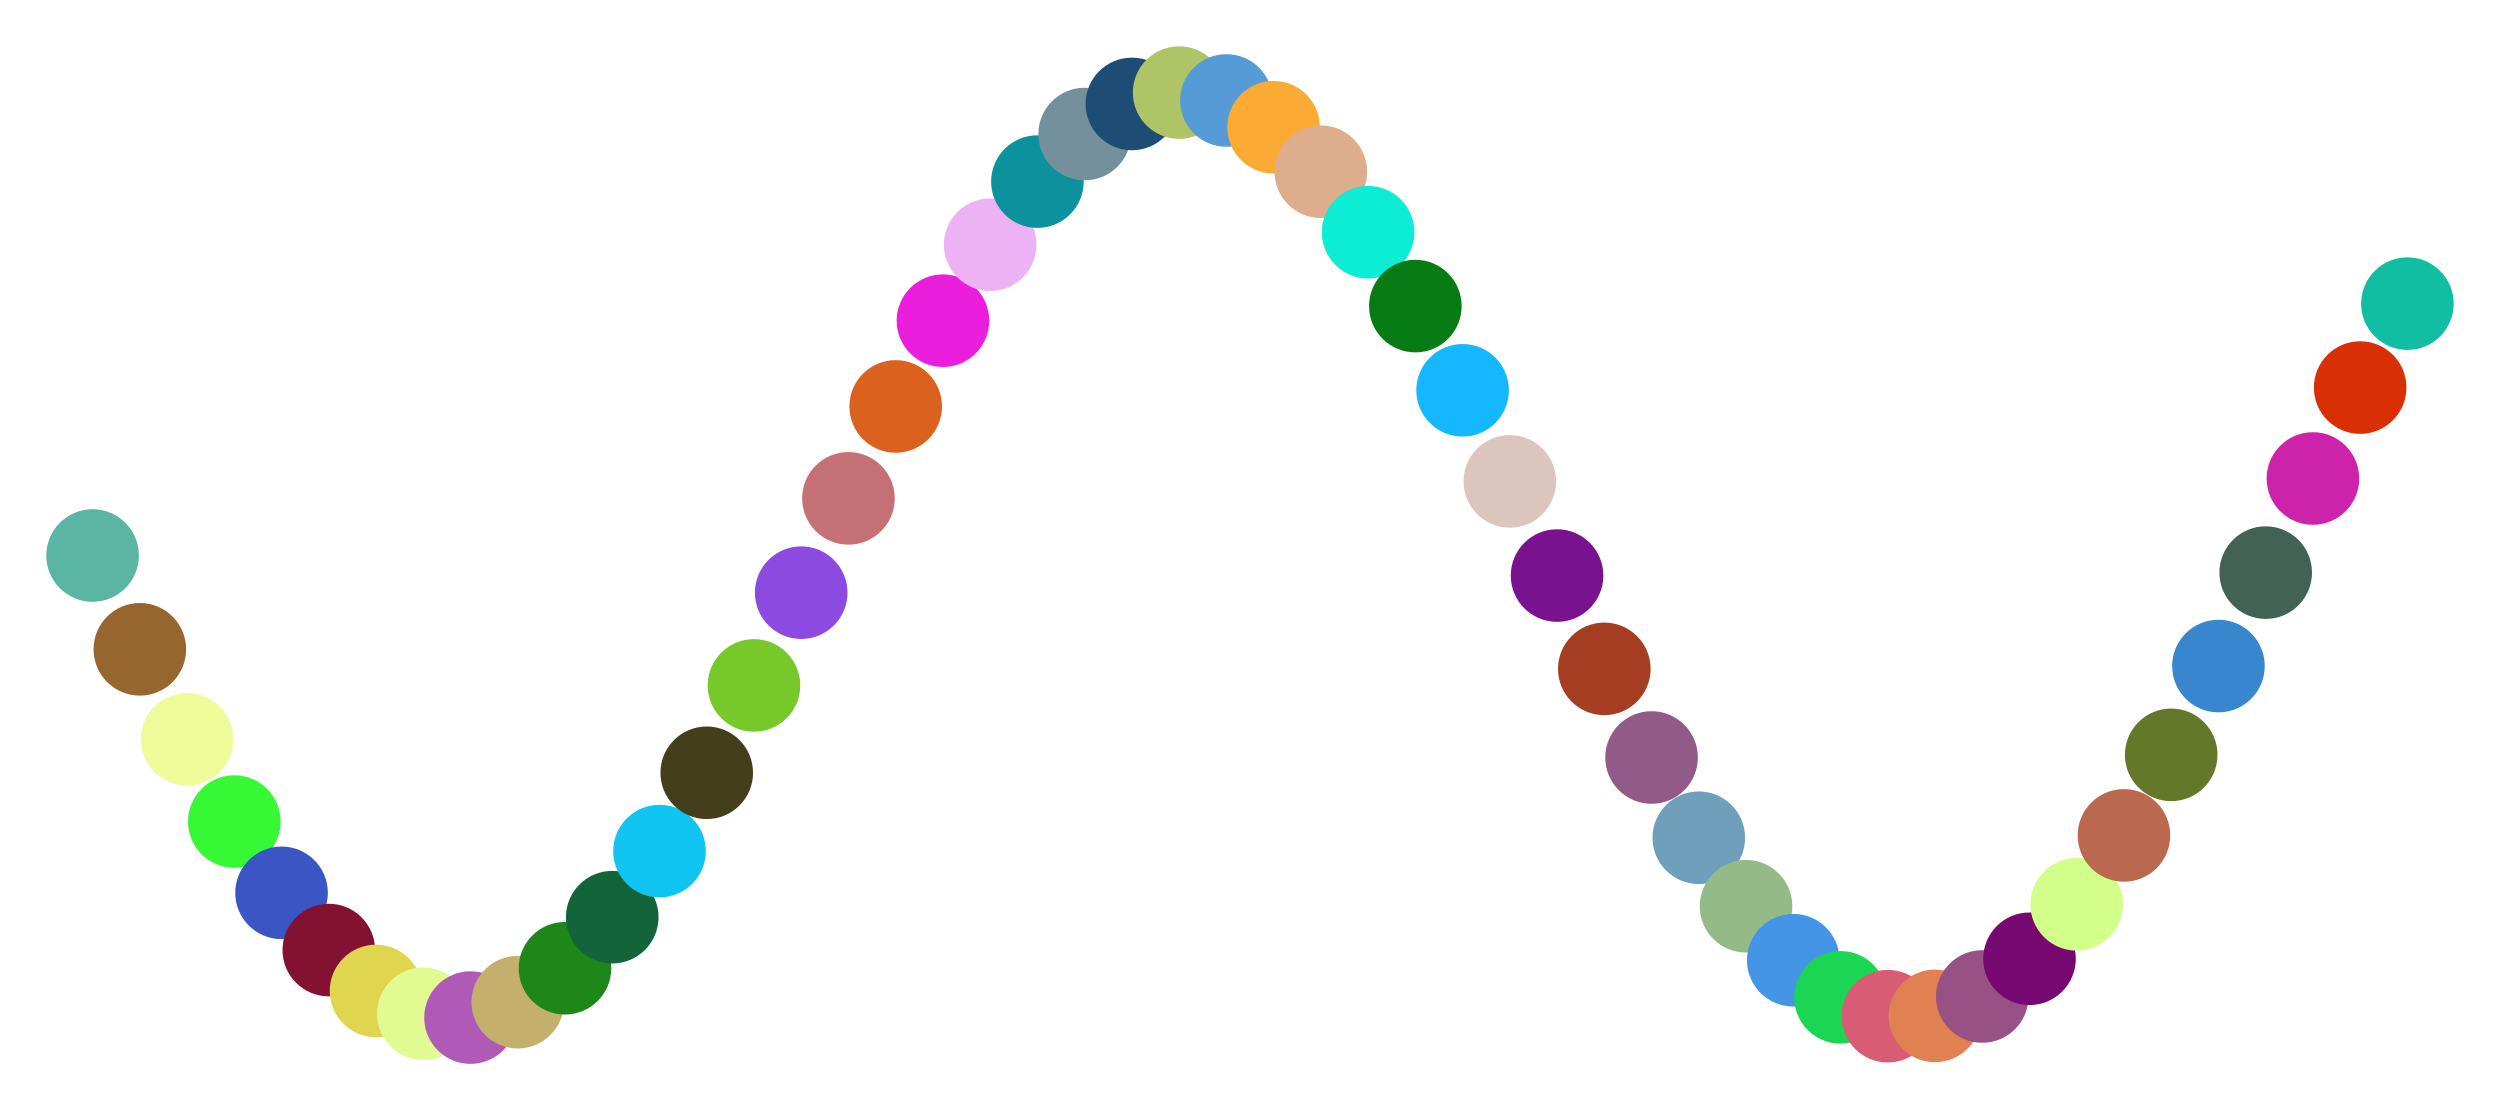
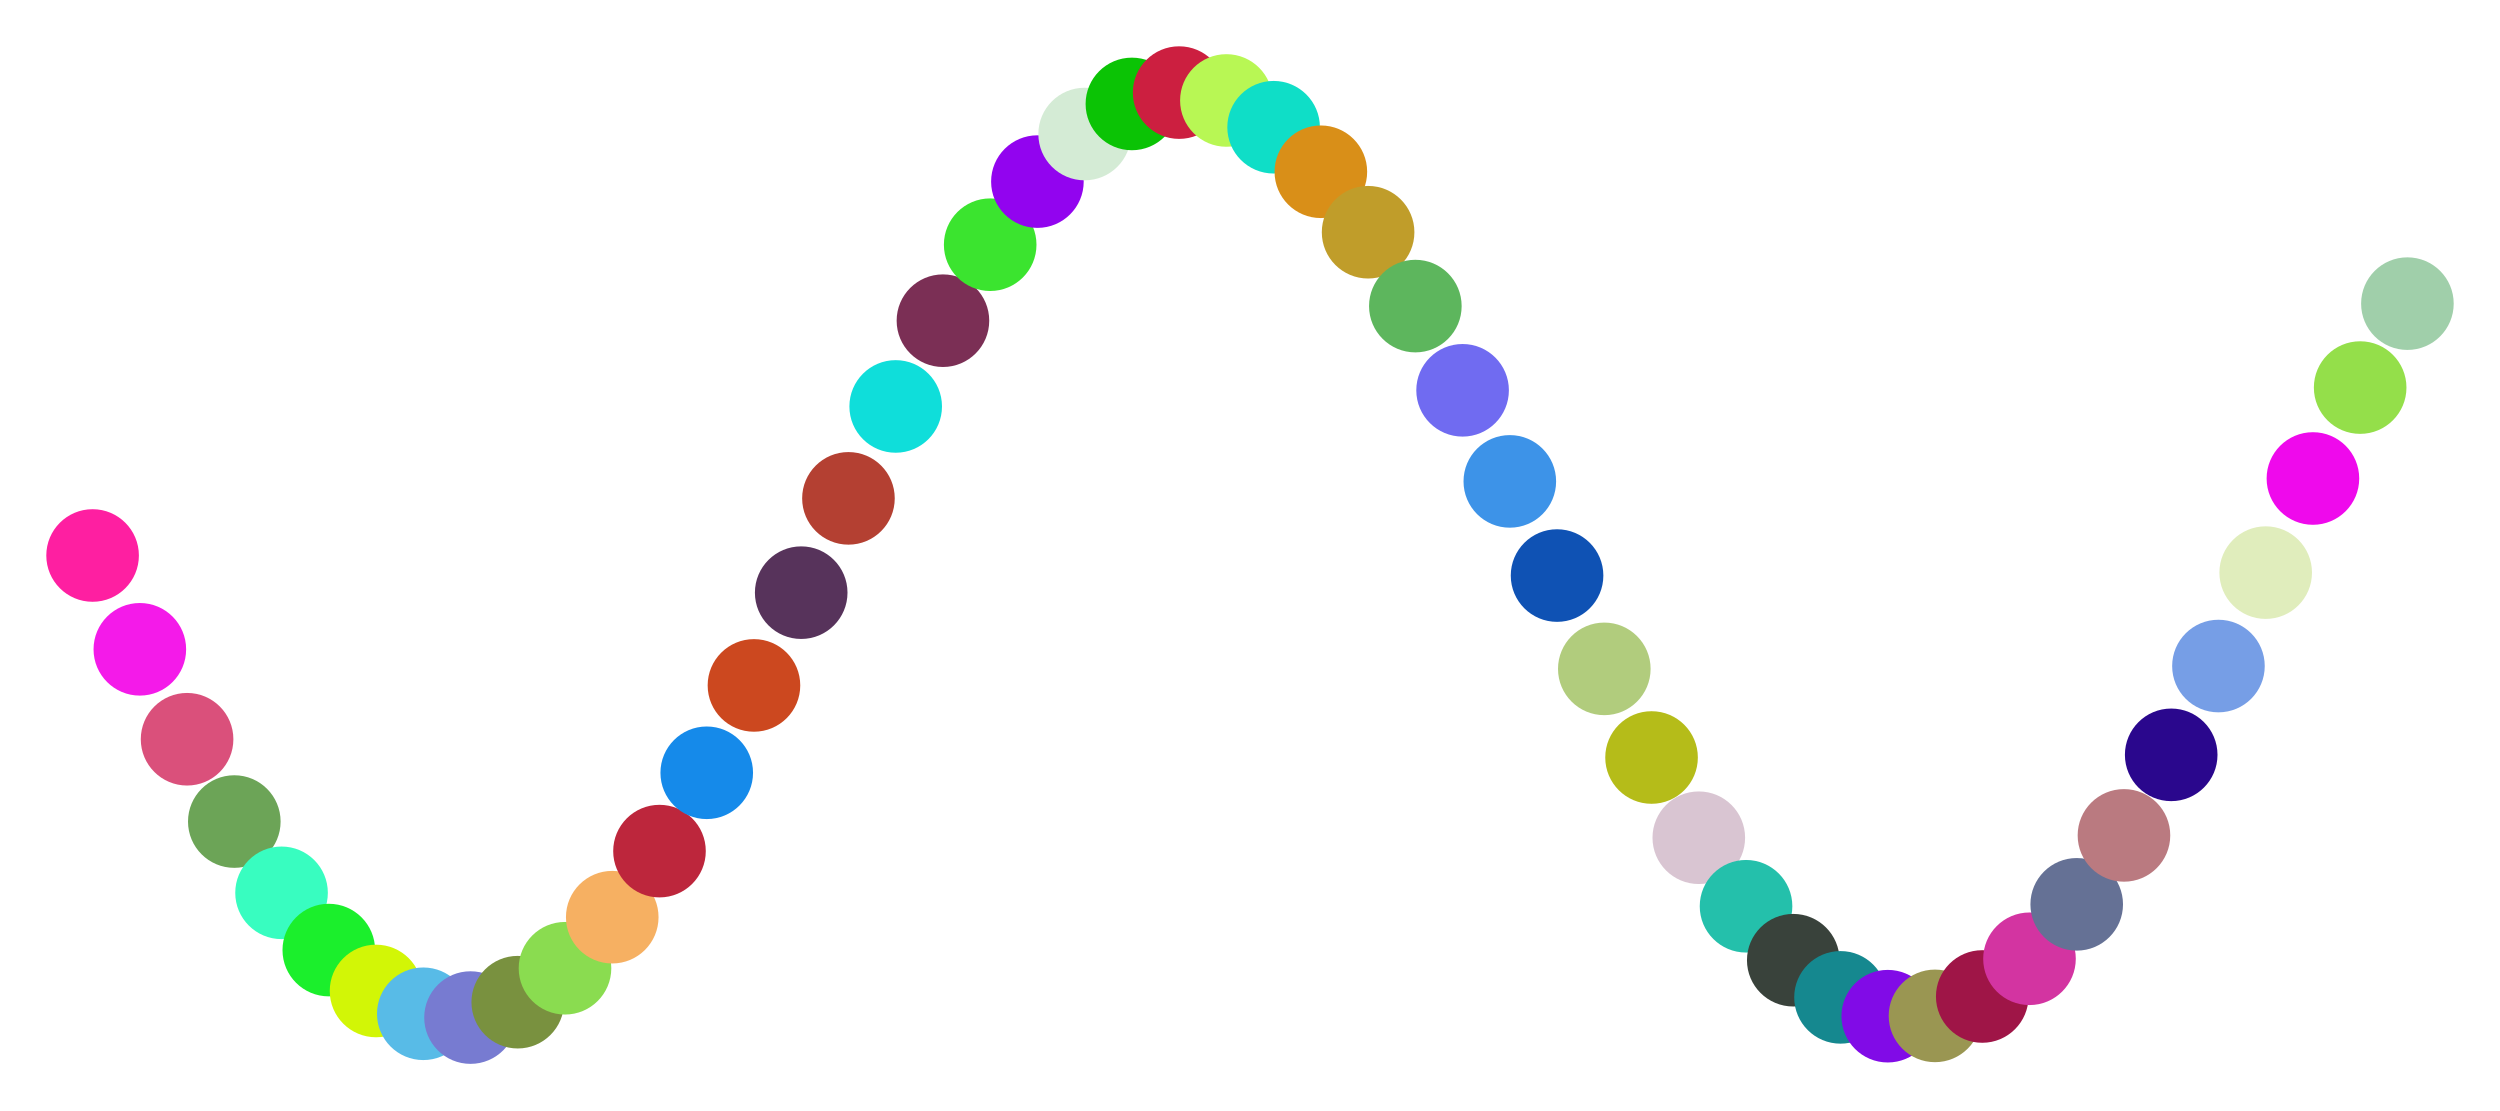
<svg xmlns="http://www.w3.org/2000/svg" width="200" height="88.812" viewBox="-4 26.003 108 47.958" version="1.1">
  <g>
-     <circle cx="0" cy="50" r="2" fill="#5ab5a3" />
-     <circle cx="2.041" cy="54.053" r="2" fill="#97652e" />
-     <circle cx="4.082" cy="57.938" r="2" fill="#eefd9a" />
-     <circle cx="6.122" cy="61.494" r="2" fill="#37f834" />
-     <circle cx="8.163" cy="64.573" r="2" fill="#3a55c4" />
-     <circle cx="10.204" cy="67.046" r="2" fill="#831232" />
-     <circle cx="12.245" cy="68.813" r="2" fill="#dfd54f" />
-     <circle cx="14.286" cy="69.798" r="2" fill="#e1fa91" />
-     <circle cx="16.326" cy="69.962" r="2" fill="#b05ab8" />
-     <circle cx="18.367" cy="69.297" r="2" fill="#c4af6d" />
-     <circle cx="20.408" cy="67.831" r="2" fill="#1e8719" />
-     <circle cx="22.449" cy="65.625" r="2" fill="#12653b" />
-     <circle cx="24.49" cy="62.771" r="2" fill="#10c5f2" />
-     <circle cx="26.531" cy="59.387" r="2" fill="#453e1d" />
-     <circle cx="28.571" cy="55.613" r="2" fill="#77c92b" />
-     <circle cx="30.612" cy="51.606" r="2" fill="#8b4be0" />
-     <circle cx="32.653" cy="47.532" r="2" fill="#c57074" />
-     <circle cx="34.694" cy="43.561" r="2" fill="#db611f" />
-     <circle cx="36.735" cy="39.857" r="2" fill="#ec1edd" />
-     <circle cx="38.776" cy="36.574" r="2" fill="#edb2f4" />
-     <circle cx="40.816" cy="33.848" r="2" fill="#0b929c" />
-     <circle cx="42.857" cy="31.793" r="2" fill="#75909d" />
-     <circle cx="44.898" cy="30.493" r="2" fill="#1d4c75" />
-     <circle cx="46.939" cy="30.003" r="2" fill="#afc467" />
-     <circle cx="48.98" cy="30.343" r="2" fill="#559bd7" />
-     <circle cx="51.02" cy="31.499" r="2" fill="#fbaa33" />
-     <circle cx="53.061" cy="33.423" r="2" fill="#dead8e" />
-     <circle cx="55.102" cy="36.035" r="2" fill="#0dedd5" />
-     <circle cx="57.143" cy="39.226" r="2" fill="#087c14" />
-     <circle cx="59.184" cy="42.864" r="2" fill="#15b8fe" />
-     <circle cx="61.224" cy="46.799" r="2" fill="#dcc5bc" />
-     <circle cx="63.265" cy="50.867" r="2" fill="#78128e" />
-     <circle cx="65.306" cy="54.898" r="2" fill="#a43d22" />
-     <circle cx="67.347" cy="58.727" r="2" fill="#925a86" />
-     <circle cx="69.388" cy="62.193" r="2" fill="#6fa0bb" />
-     <circle cx="71.429" cy="65.153" r="2" fill="#93ba87" />
-     <circle cx="73.469" cy="67.484" r="2" fill="#4495e6" />
-     <circle cx="75.51" cy="69.089" r="2" fill="#1bd652" />
-     <circle cx="77.551" cy="69.902" r="2" fill="#d95c75" />
-     <circle cx="79.592" cy="69.889" r="2" fill="#e18050" />
-     <circle cx="81.633" cy="69.051" r="2" fill="#975185" />
-     <circle cx="83.674" cy="67.422" r="2" fill="#770871" />
-     <circle cx="85.714" cy="65.07" r="2" fill="#d2fe8a" />
-     <circle cx="87.755" cy="62.092" r="2" fill="#ba684e" />
-     <circle cx="89.796" cy="58.612" r="2" fill="#657729" />
-     <circle cx="91.837" cy="54.776" r="2" fill="#3886ce" />
-     <circle cx="93.878" cy="50.74" r="2" fill="#426255" />
-     <circle cx="95.918" cy="46.674" r="2" fill="#cd22aa" />
-     <circle cx="97.959" cy="42.746" r="2" fill="#d82f05" />
-     <circle cx="100" cy="39.12" r="2" fill="#11bea1" />
+     <circle cx="0" cy="50" r="2" fill="#fe1fa1" />
+     <circle cx="2.041" cy="54.053" r="2" fill="#f41ae9" />
+     <circle cx="4.082" cy="57.938" r="2" fill="#da507b" />
+     <circle cx="6.122" cy="61.494" r="2" fill="#6ca457" />
+     <circle cx="8.163" cy="64.573" r="2" fill="#38fdc0" />
+     <circle cx="10.204" cy="67.046" r="2" fill="#1bef2c" />
+     <circle cx="12.245" cy="68.813" r="2" fill="#d2f606" />
+     <circle cx="14.286" cy="69.798" r="2" fill="#58bbe7" />
+     <circle cx="16.326" cy="69.962" r="2" fill="#777bd1" />
+     <circle cx="18.367" cy="69.297" r="2" fill="#79913f" />
+     <circle cx="20.408" cy="67.831" r="2" fill="#8adc50" />
+     <circle cx="22.449" cy="65.625" r="2" fill="#f6b062" />
+     <circle cx="24.49" cy="62.771" r="2" fill="#bd263c" />
+     <circle cx="26.531" cy="59.387" r="2" fill="#158aea" />
+     <circle cx="28.571" cy="55.613" r="2" fill="#cc481f" />
+     <circle cx="30.612" cy="51.606" r="2" fill="#57335b" />
+     <circle cx="32.653" cy="47.532" r="2" fill="#b44032" />
+     <circle cx="34.694" cy="43.561" r="2" fill="#0fdeda" />
+     <circle cx="36.735" cy="39.857" r="2" fill="#7b2f55" />
+     <circle cx="38.776" cy="36.574" r="2" fill="#3be42f" />
+     <circle cx="40.816" cy="33.848" r="2" fill="#9204ef" />
+     <circle cx="42.857" cy="31.793" r="2" fill="#d4ebd5" />
+     <circle cx="44.898" cy="30.493" r="2" fill="#0bc305" />
+     <circle cx="46.939" cy="30.003" r="2" fill="#cc1f40" />
+     <circle cx="48.98" cy="30.343" r="2" fill="#b8f754" />
+     <circle cx="51.02" cy="31.499" r="2" fill="#0fdec7" />
+     <circle cx="53.061" cy="33.423" r="2" fill="#d98f18" />
+     <circle cx="55.102" cy="36.035" r="2" fill="#c09d2a" />
+     <circle cx="57.143" cy="39.226" r="2" fill="#5db65d" />
+     <circle cx="59.184" cy="42.864" r="2" fill="#706bf1" />
+     <circle cx="61.224" cy="46.799" r="2" fill="#3d93e8" />
+     <circle cx="63.265" cy="50.867" r="2" fill="#0f52b4" />
+     <circle cx="65.306" cy="54.898" r="2" fill="#b1cc7d" />
+     <circle cx="67.347" cy="58.727" r="2" fill="#b5bc19" />
+     <circle cx="69.388" cy="62.193" r="2" fill="#d9c5d2" />
+     <circle cx="71.429" cy="65.153" r="2" fill="#24c0ab" />
+     <circle cx="73.469" cy="67.484" r="2" fill="#39423b" />
+     <circle cx="75.51" cy="69.089" r="2" fill="#15888f" />
+     <circle cx="77.551" cy="69.902" r="2" fill="#810be7" />
+     <circle cx="79.592" cy="69.889" r="2" fill="#9a9652" />
+     <circle cx="81.633" cy="69.051" r="2" fill="#9f1547" />
+     <circle cx="83.674" cy="67.422" r="2" fill="#d334a1" />
+     <circle cx="85.714" cy="65.07" r="2" fill="#657195" />
+     <circle cx="87.755" cy="62.092" r="2" fill="#ba7a80" />
+     <circle cx="89.796" cy="58.612" r="2" fill="#2a078d" />
+     <circle cx="91.837" cy="54.776" r="2" fill="#769ee6" />
+     <circle cx="93.878" cy="50.74" r="2" fill="#e0edbc" />
+     <circle cx="95.918" cy="46.674" r="2" fill="#ef09ec" />
+     <circle cx="97.959" cy="42.746" r="2" fill="#94df4a" />
+     <circle cx="100" cy="39.12" r="2" fill="#a0cfaa" />
  </g>
</svg>
